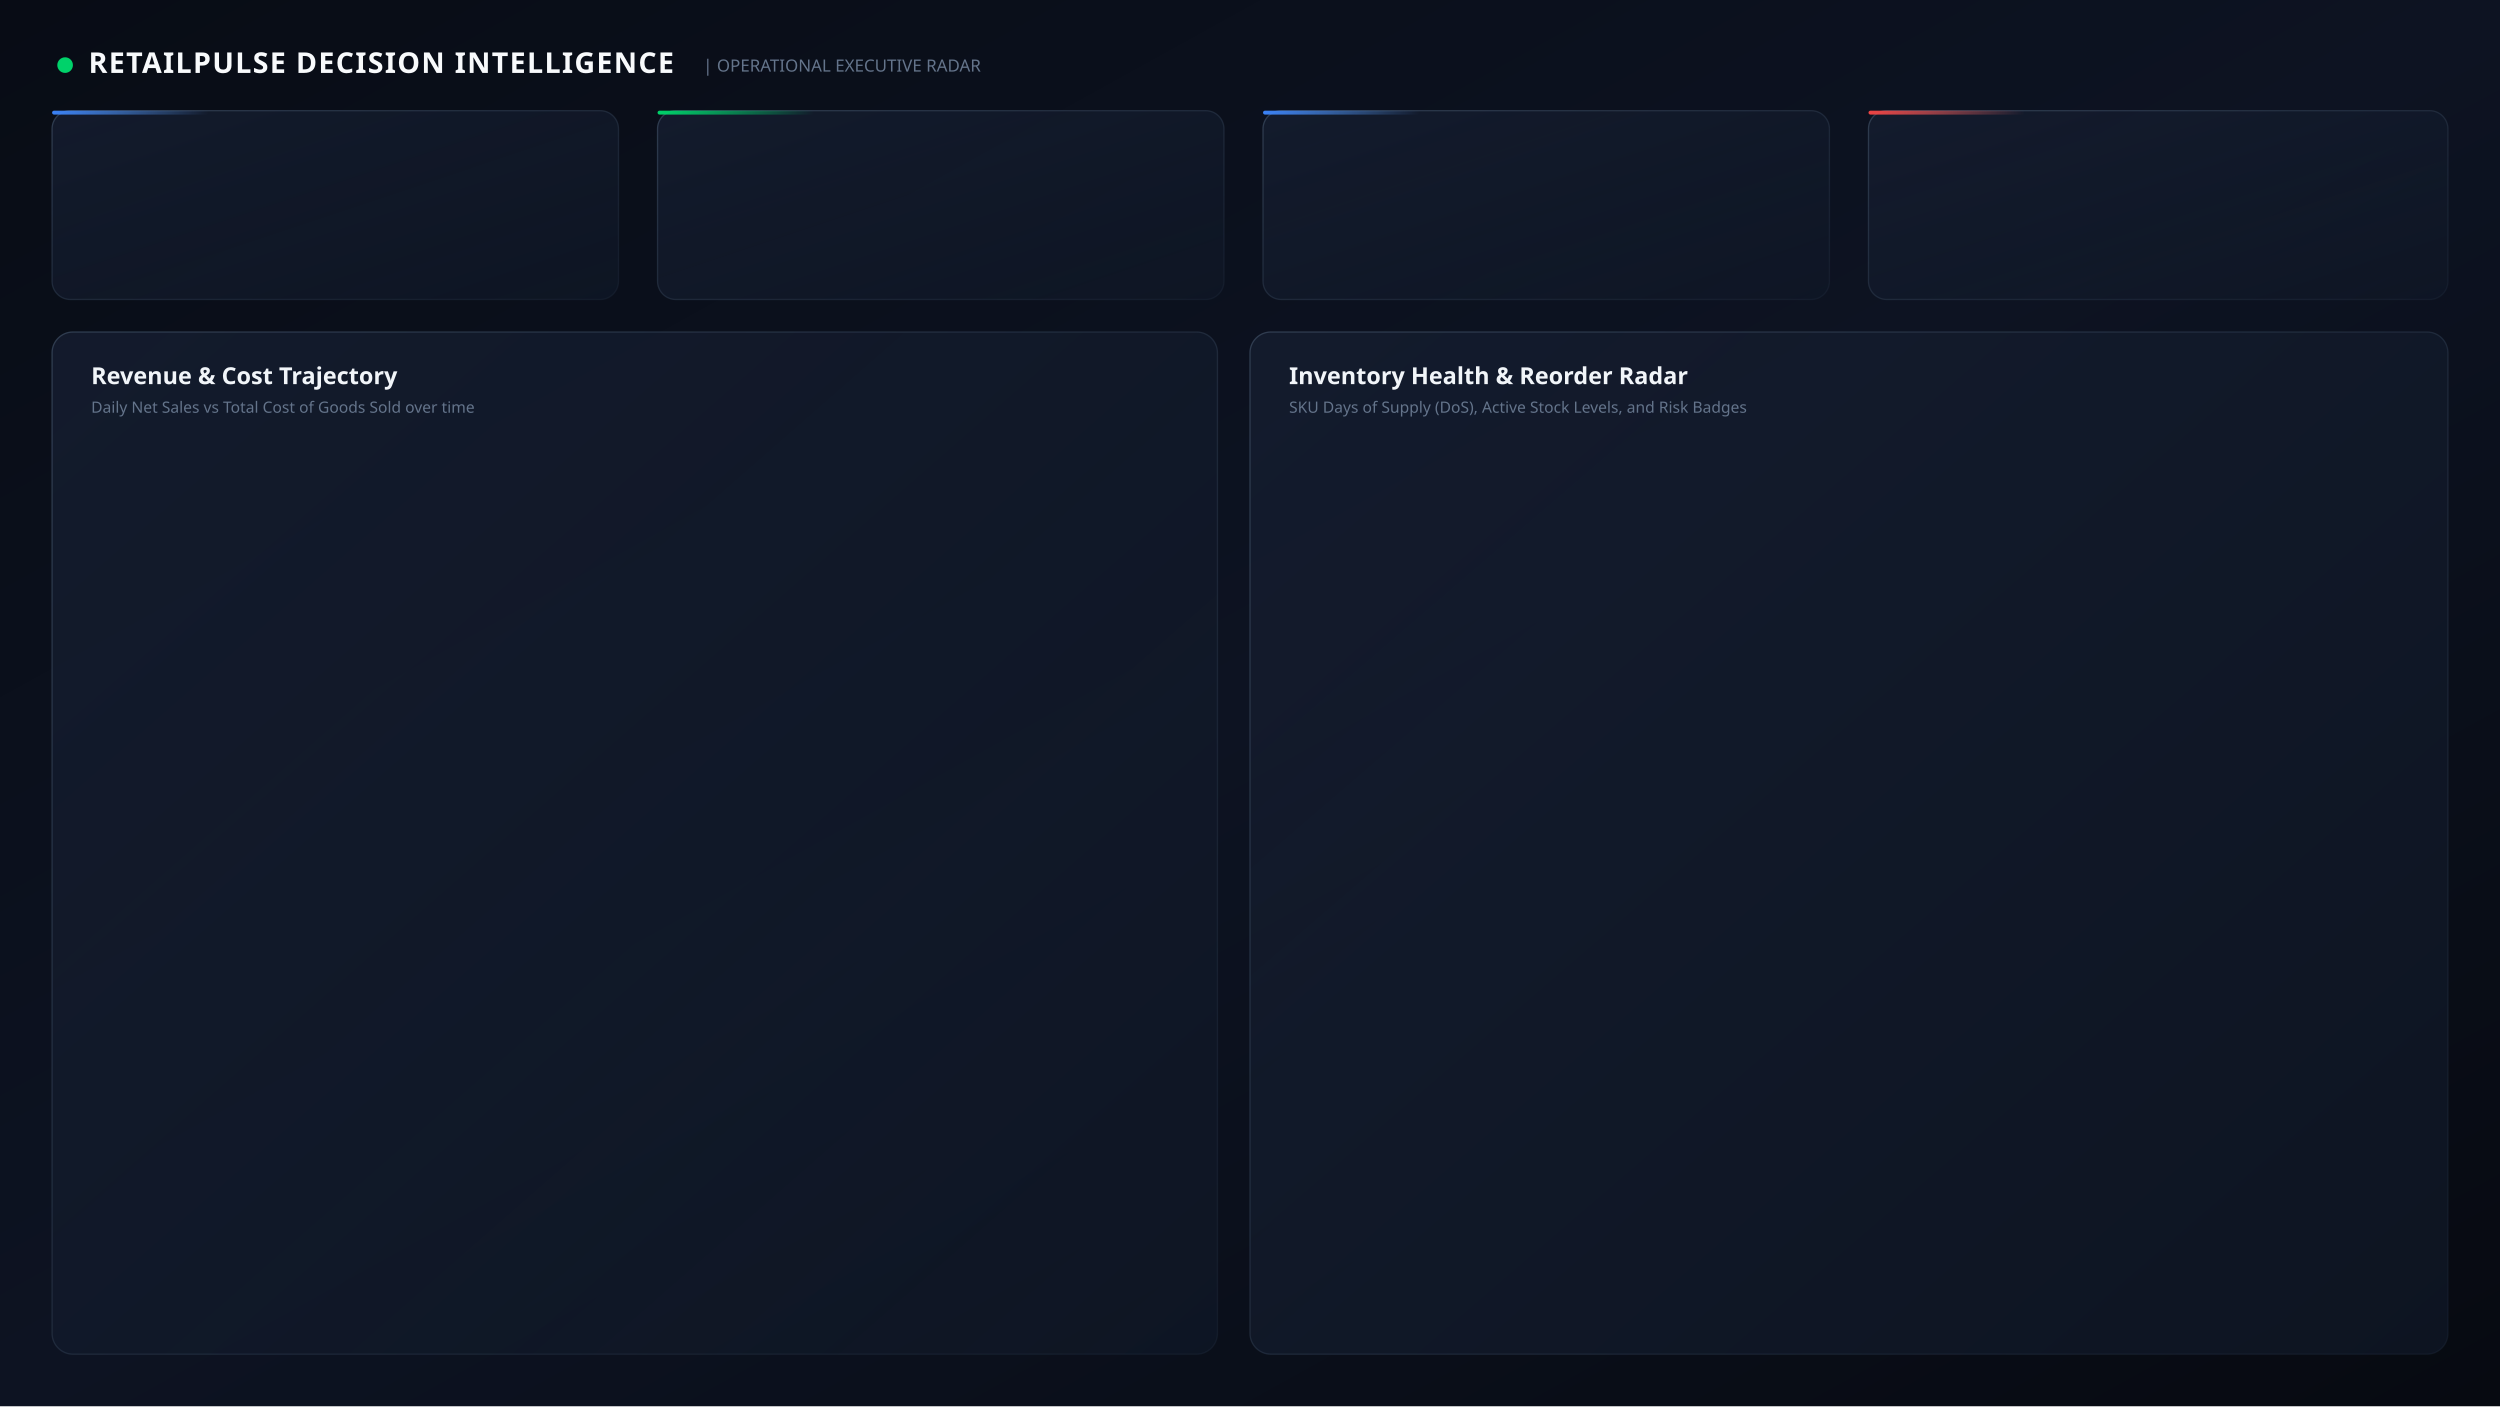
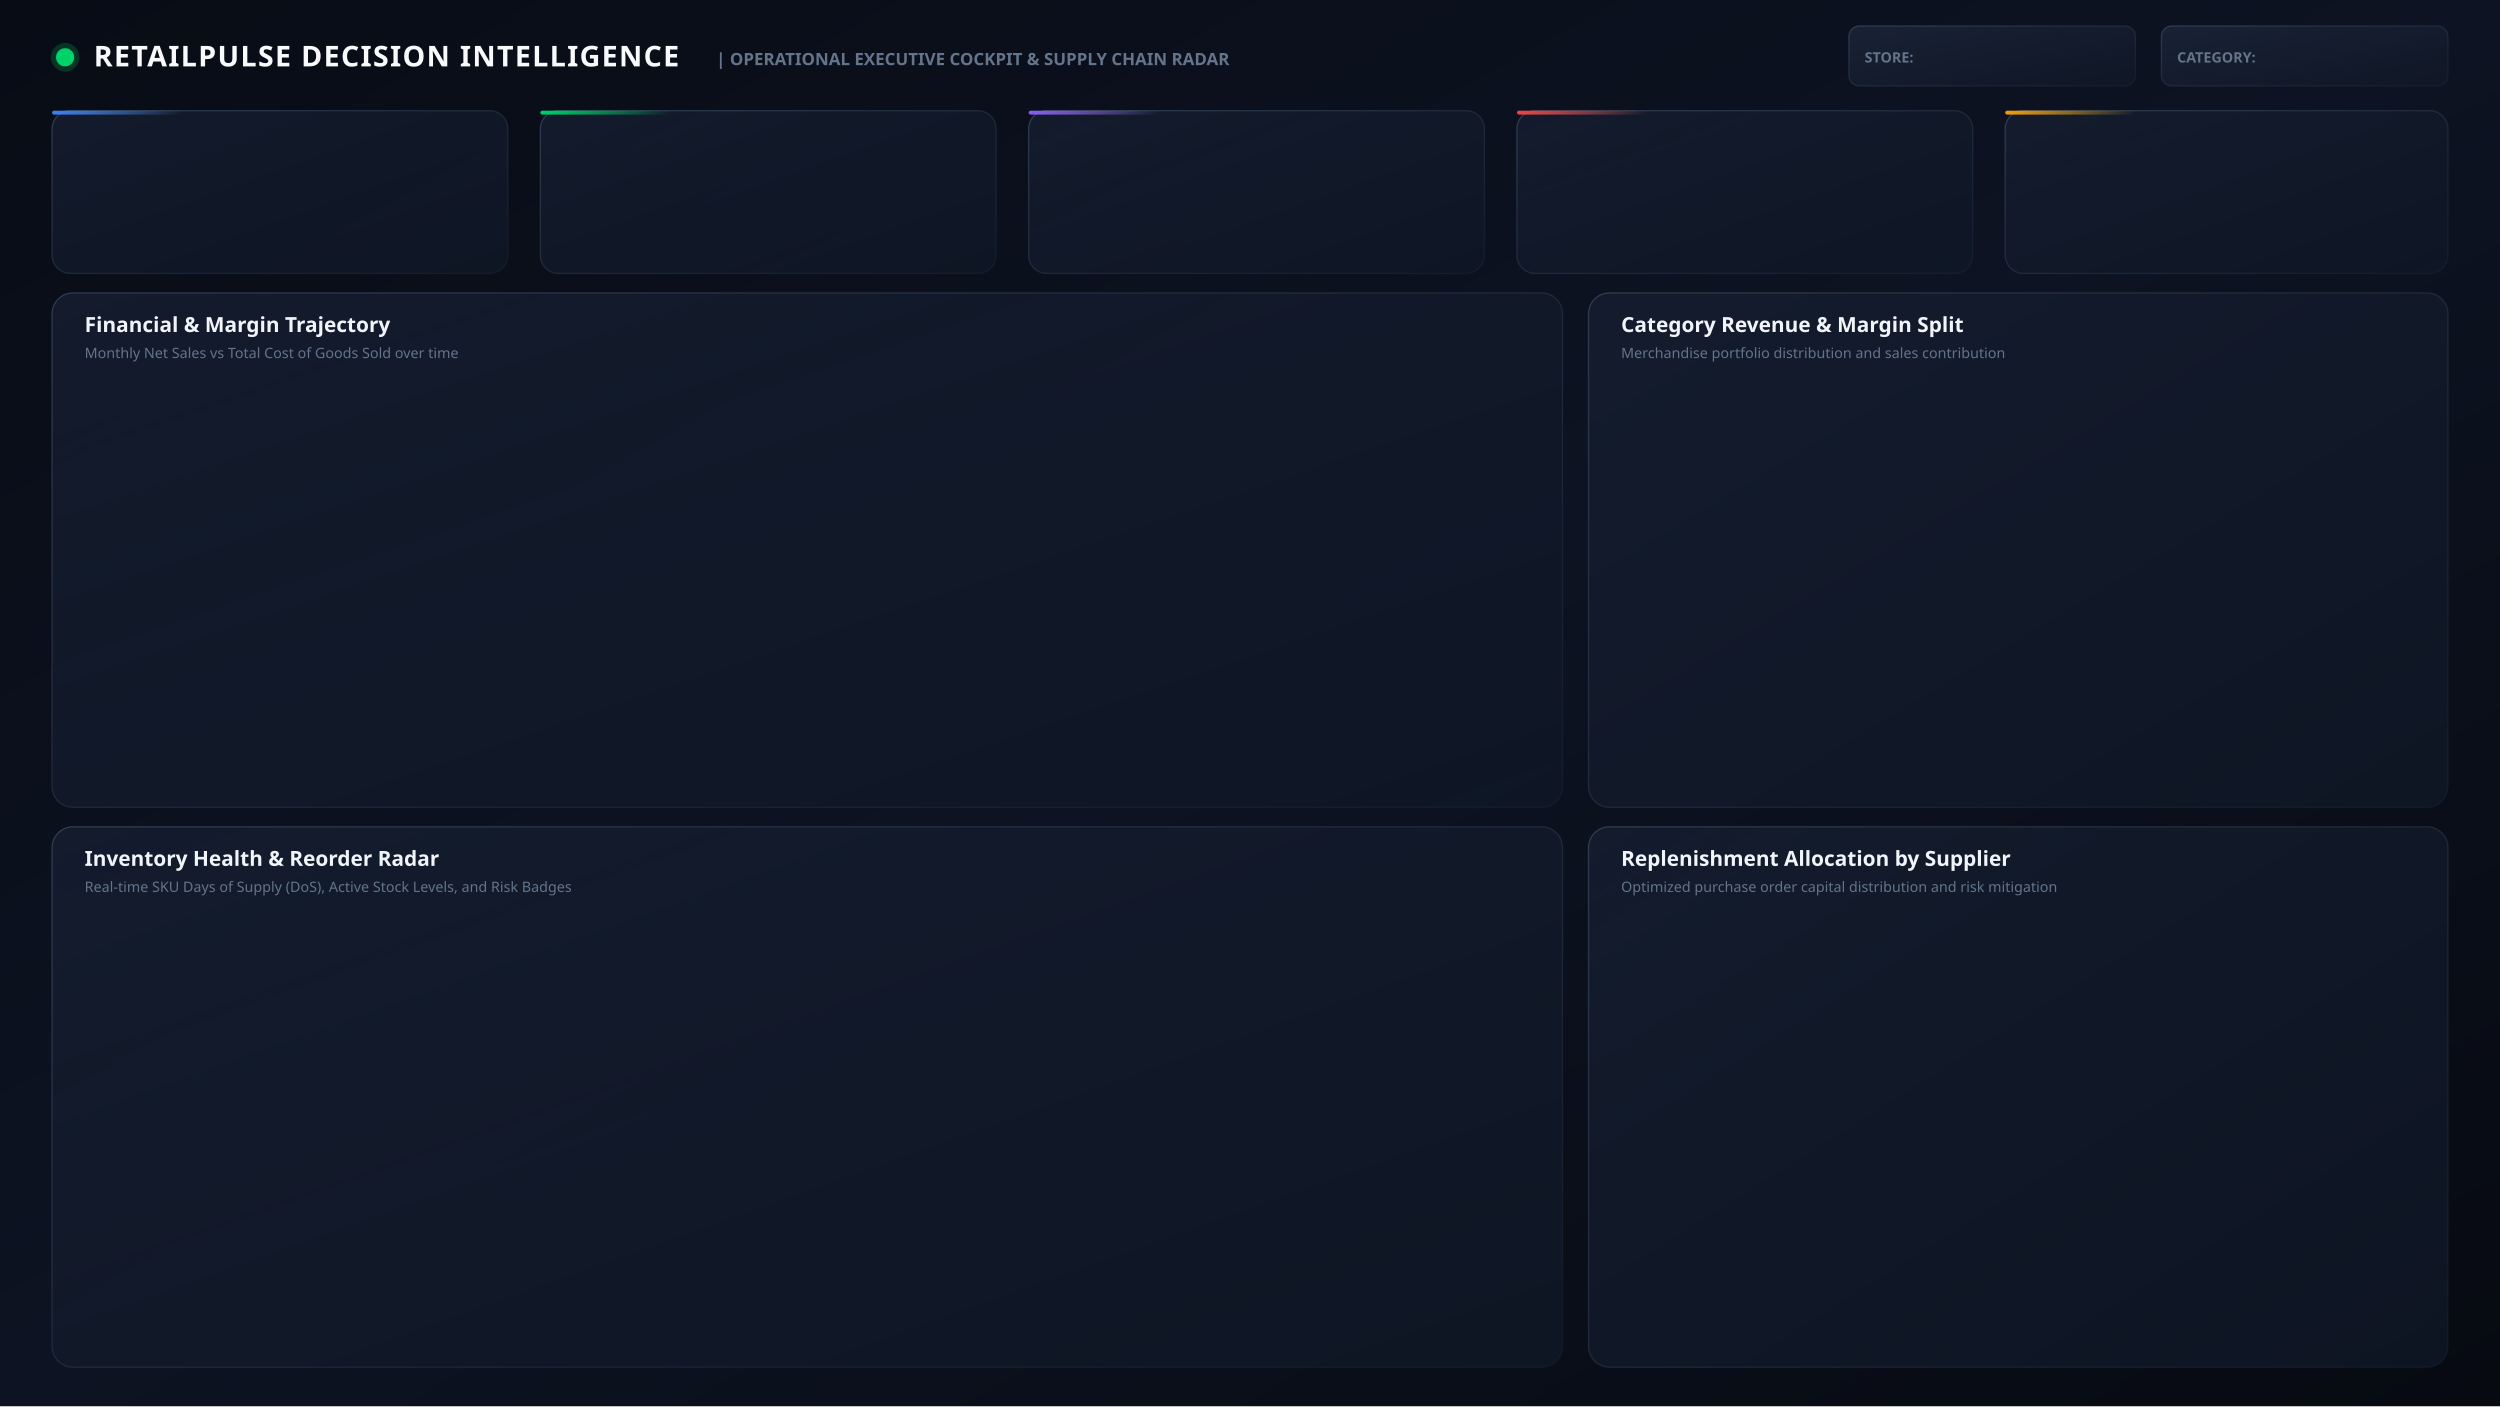
<svg xmlns="http://www.w3.org/2000/svg" width="1920" height="1080" viewBox="0 0 1920 1080" fill="none">
  <defs>
    <linearGradient id="bg" x1="0%" y1="0%" x2="100%" y2="100%">
      <stop offset="0%" stop-color="#080C15" />
      <stop offset="50%" stop-color="#0D1322" />
      <stop offset="100%" stop-color="#070A11" />
    </linearGradient>
    <linearGradient id="cardBg" x1="0%" y1="0%" x2="100%" y2="100%">
-       <stop offset="0%" stop-color="#141C2E" stop-opacity="0.9" />
-       <stop offset="100%" stop-color="#0F1726" stop-opacity="0.75" />
+       <stop offset="0%" stop-color="#141C2E" stop-opacity="0.92" />
+       <stop offset="100%" stop-color="#0F1726" stop-opacity="0.80" />
+     </linearGradient>
+     <linearGradient id="slicerBg" x1="0%" y1="0%" x2="100%" y2="100%">
+       <stop offset="0%" stop-color="#1A2438" stop-opacity="0.9" />
+       <stop offset="100%" stop-color="#111827" stop-opacity="0.7" />
    </linearGradient>
    <linearGradient id="borderStroke" x1="0%" y1="0%" x2="100%" y2="100%">
      <stop offset="0%" stop-color="#334155" stop-opacity="0.9" />
      <stop offset="100%" stop-color="#1E293B" stop-opacity="0.4" />
    </linearGradient>
    <linearGradient id="neonGreen" x1="0%" y1="0%" x2="100%" y2="0%">
      <stop offset="0%" stop-color="#00D26A" />
      <stop offset="100%" stop-color="#00F078" stop-opacity="0" />
    </linearGradient>
    <linearGradient id="neonBlue" x1="0%" y1="0%" x2="100%" y2="0%">
      <stop offset="0%" stop-color="#3B82F6" />
      <stop offset="100%" stop-color="#60A5FA" stop-opacity="0" />
    </linearGradient>
+     <linearGradient id="neonPurple" x1="0%" y1="0%" x2="100%" y2="0%">
+       <stop offset="0%" stop-color="#8B5CF6" />
+       <stop offset="100%" stop-color="#A78BFA" stop-opacity="0" />
+     </linearGradient>
    <linearGradient id="neonRed" x1="0%" y1="0%" x2="100%" y2="0%">
      <stop offset="0%" stop-color="#EF4444" />
      <stop offset="100%" stop-color="#F87171" stop-opacity="0" />
    </linearGradient>
+     <linearGradient id="neonAmber" x1="0%" y1="0%" x2="100%" y2="0%">
+       <stop offset="0%" stop-color="#F59E0B" />
+       <stop offset="100%" stop-color="#FBBF24" stop-opacity="0" />
+     </linearGradient>
  </defs>
  <rect width="1920" height="1080" fill="url(#bg)" />
-   <g transform="translate(40, 30)">
-     <circle cx="10" cy="20" r="6" fill="#00D26A" />
-     <text x="28" y="26" font-family="Segoe UI, sans-serif" font-size="22" font-weight="800" fill="#F8FAFC" letter-spacing="1">RETAILPULSE DECISION INTELLIGENCE</text>
-     <text x="500" y="25" font-family="Segoe UI, sans-serif" font-size="13" font-weight="500" fill="#64748B">|  OPERATIONAL EXECUTIVE RADAR</text>
+   <g transform="translate(40, 24)">
+     <circle cx="10" cy="20" r="7" fill="#00D26A" />
+     <circle cx="10" cy="20" r="11" fill="#00D26A" fill-opacity="0.2" />
+     <text x="32" y="27" font-family="Segoe UI, sans-serif" font-size="22" font-weight="800" fill="#F8FAFC" letter-spacing="1">RETAILPULSE DECISION INTELLIGENCE</text>
+     <text x="510" y="26" font-family="Segoe UI, sans-serif" font-size="13" font-weight="600" fill="#64748B">|  OPERATIONAL EXECUTIVE COCKPIT &amp; SUPPLY CHAIN RADAR</text>
  </g>
-   <rect x="40" y="85" width="435" height="145" rx="14" fill="url(#cardBg)" stroke="url(#borderStroke)" stroke-width="1" />
-   <rect x="40" y="85" width="120" height="3" rx="1.5" fill="url(#neonBlue)" />
-   <rect x="505" y="85" width="435" height="145" rx="14" fill="url(#cardBg)" stroke="url(#borderStroke)" stroke-width="1" />
-   <rect x="505" y="85" width="120" height="3" rx="1.5" fill="url(#neonGreen)" />
-   <rect x="970" y="85" width="435" height="145" rx="14" fill="url(#cardBg)" stroke="url(#borderStroke)" stroke-width="1" />
-   <rect x="970" y="85" width="120" height="3" rx="1.5" fill="url(#neonBlue)" />
-   <rect x="1435" y="85" width="445" height="145" rx="14" fill="url(#cardBg)" stroke="url(#borderStroke)" stroke-width="1" />
-   <rect x="1435" y="85" width="120" height="3" rx="1.5" fill="url(#neonRed)" />
-   <rect x="40" y="255" width="895" height="785" rx="16" fill="url(#cardBg)" stroke="url(#borderStroke)" stroke-width="1" />
-   <g transform="translate(70, 295)">
-     <text x="0" y="0" font-family="Segoe UI, sans-serif" font-size="18" font-weight="700" fill="#F1F5F9">Revenue &amp; Cost Trajectory</text>
-     <text x="0" y="22" font-family="Segoe UI, sans-serif" font-size="12" font-weight="500" fill="#64748B">Daily Net Sales vs Total Cost of Goods Sold over time</text>
+   <rect x="1420" y="20" width="220" height="46" rx="8" fill="url(#slicerBg)" stroke="url(#borderStroke)" stroke-width="1" />
+   <text x="1432" y="48" font-family="Segoe UI, sans-serif" font-size="11" font-weight="600" fill="#64748B">STORE:</text>
+   <rect x="1660" y="20" width="220" height="46" rx="8" fill="url(#slicerBg)" stroke="url(#borderStroke)" stroke-width="1" />
+   <text x="1672" y="48" font-family="Segoe UI, sans-serif" font-size="11" font-weight="600" fill="#64748B">CATEGORY:</text>
+   <rect x="40" y="85" width="350" height="125" rx="14" fill="url(#cardBg)" stroke="url(#borderStroke)" stroke-width="1" />
+   <rect x="40" y="85" width="100" height="3" rx="1.5" fill="url(#neonBlue)" />
+   <rect x="415" y="85" width="350" height="125" rx="14" fill="url(#cardBg)" stroke="url(#borderStroke)" stroke-width="1" />
+   <rect x="415" y="85" width="100" height="3" rx="1.5" fill="url(#neonGreen)" />
+   <rect x="790" y="85" width="350" height="125" rx="14" fill="url(#cardBg)" stroke="url(#borderStroke)" stroke-width="1" />
+   <rect x="790" y="85" width="100" height="3" rx="1.5" fill="url(#neonPurple)" />
+   <rect x="1165" y="85" width="350" height="125" rx="14" fill="url(#cardBg)" stroke="url(#borderStroke)" stroke-width="1" />
+   <rect x="1165" y="85" width="100" height="3" rx="1.5" fill="url(#neonRed)" />
+   <rect x="1540" y="85" width="340" height="125" rx="14" fill="url(#cardBg)" stroke="url(#borderStroke)" stroke-width="1" />
+   <rect x="1540" y="85" width="100" height="3" rx="1.5" fill="url(#neonAmber)" />
+   <rect x="40" y="225" width="1160" height="395" rx="16" fill="url(#cardBg)" stroke="url(#borderStroke)" stroke-width="1" />
+   <g transform="translate(65, 255)">
+     <text x="0" y="0" font-family="Segoe UI, sans-serif" font-size="16" font-weight="700" fill="#F1F5F9">Financial &amp; Margin Trajectory</text>
+     <text x="0" y="20" font-family="Segoe UI, sans-serif" font-size="11" font-weight="500" fill="#64748B">Monthly Net Sales vs Total Cost of Goods Sold over time</text>
  </g>
-   <rect x="960" y="255" width="920" height="785" rx="16" fill="url(#cardBg)" stroke="url(#borderStroke)" stroke-width="1" />
-   <g transform="translate(990, 295)">
-     <text x="0" y="0" font-family="Segoe UI, sans-serif" font-size="18" font-weight="700" fill="#F1F5F9">Inventory Health &amp; Reorder Radar</text>
-     <text x="0" y="22" font-family="Segoe UI, sans-serif" font-size="12" font-weight="500" fill="#64748B">SKU Days of Supply (DoS), Active Stock Levels, and Risk Badges</text>
+   <rect x="1220" y="225" width="660" height="395" rx="16" fill="url(#cardBg)" stroke="url(#borderStroke)" stroke-width="1" />
+   <g transform="translate(1245, 255)">
+     <text x="0" y="0" font-family="Segoe UI, sans-serif" font-size="16" font-weight="700" fill="#F1F5F9">Category Revenue &amp; Margin Split</text>
+     <text x="0" y="20" font-family="Segoe UI, sans-serif" font-size="11" font-weight="500" fill="#64748B">Merchandise portfolio distribution and sales contribution</text>
+   </g>
+   <rect x="40" y="635" width="1160" height="415" rx="16" fill="url(#cardBg)" stroke="url(#borderStroke)" stroke-width="1" />
+   <g transform="translate(65, 665)">
+     <text x="0" y="0" font-family="Segoe UI, sans-serif" font-size="16" font-weight="700" fill="#F1F5F9">Inventory Health &amp; Reorder Radar</text>
+     <text x="0" y="20" font-family="Segoe UI, sans-serif" font-size="11" font-weight="500" fill="#64748B">Real-time SKU Days of Supply (DoS), Active Stock Levels, and Risk Badges</text>
+   </g>
+   <rect x="1220" y="635" width="660" height="415" rx="16" fill="url(#cardBg)" stroke="url(#borderStroke)" stroke-width="1" />
+   <g transform="translate(1245, 665)">
+     <text x="0" y="0" font-family="Segoe UI, sans-serif" font-size="16" font-weight="700" fill="#F1F5F9">Replenishment Allocation by Supplier</text>
+     <text x="0" y="20" font-family="Segoe UI, sans-serif" font-size="11" font-weight="500" fill="#64748B">Optimized purchase order capital distribution and risk mitigation</text>
  </g>
</svg>
